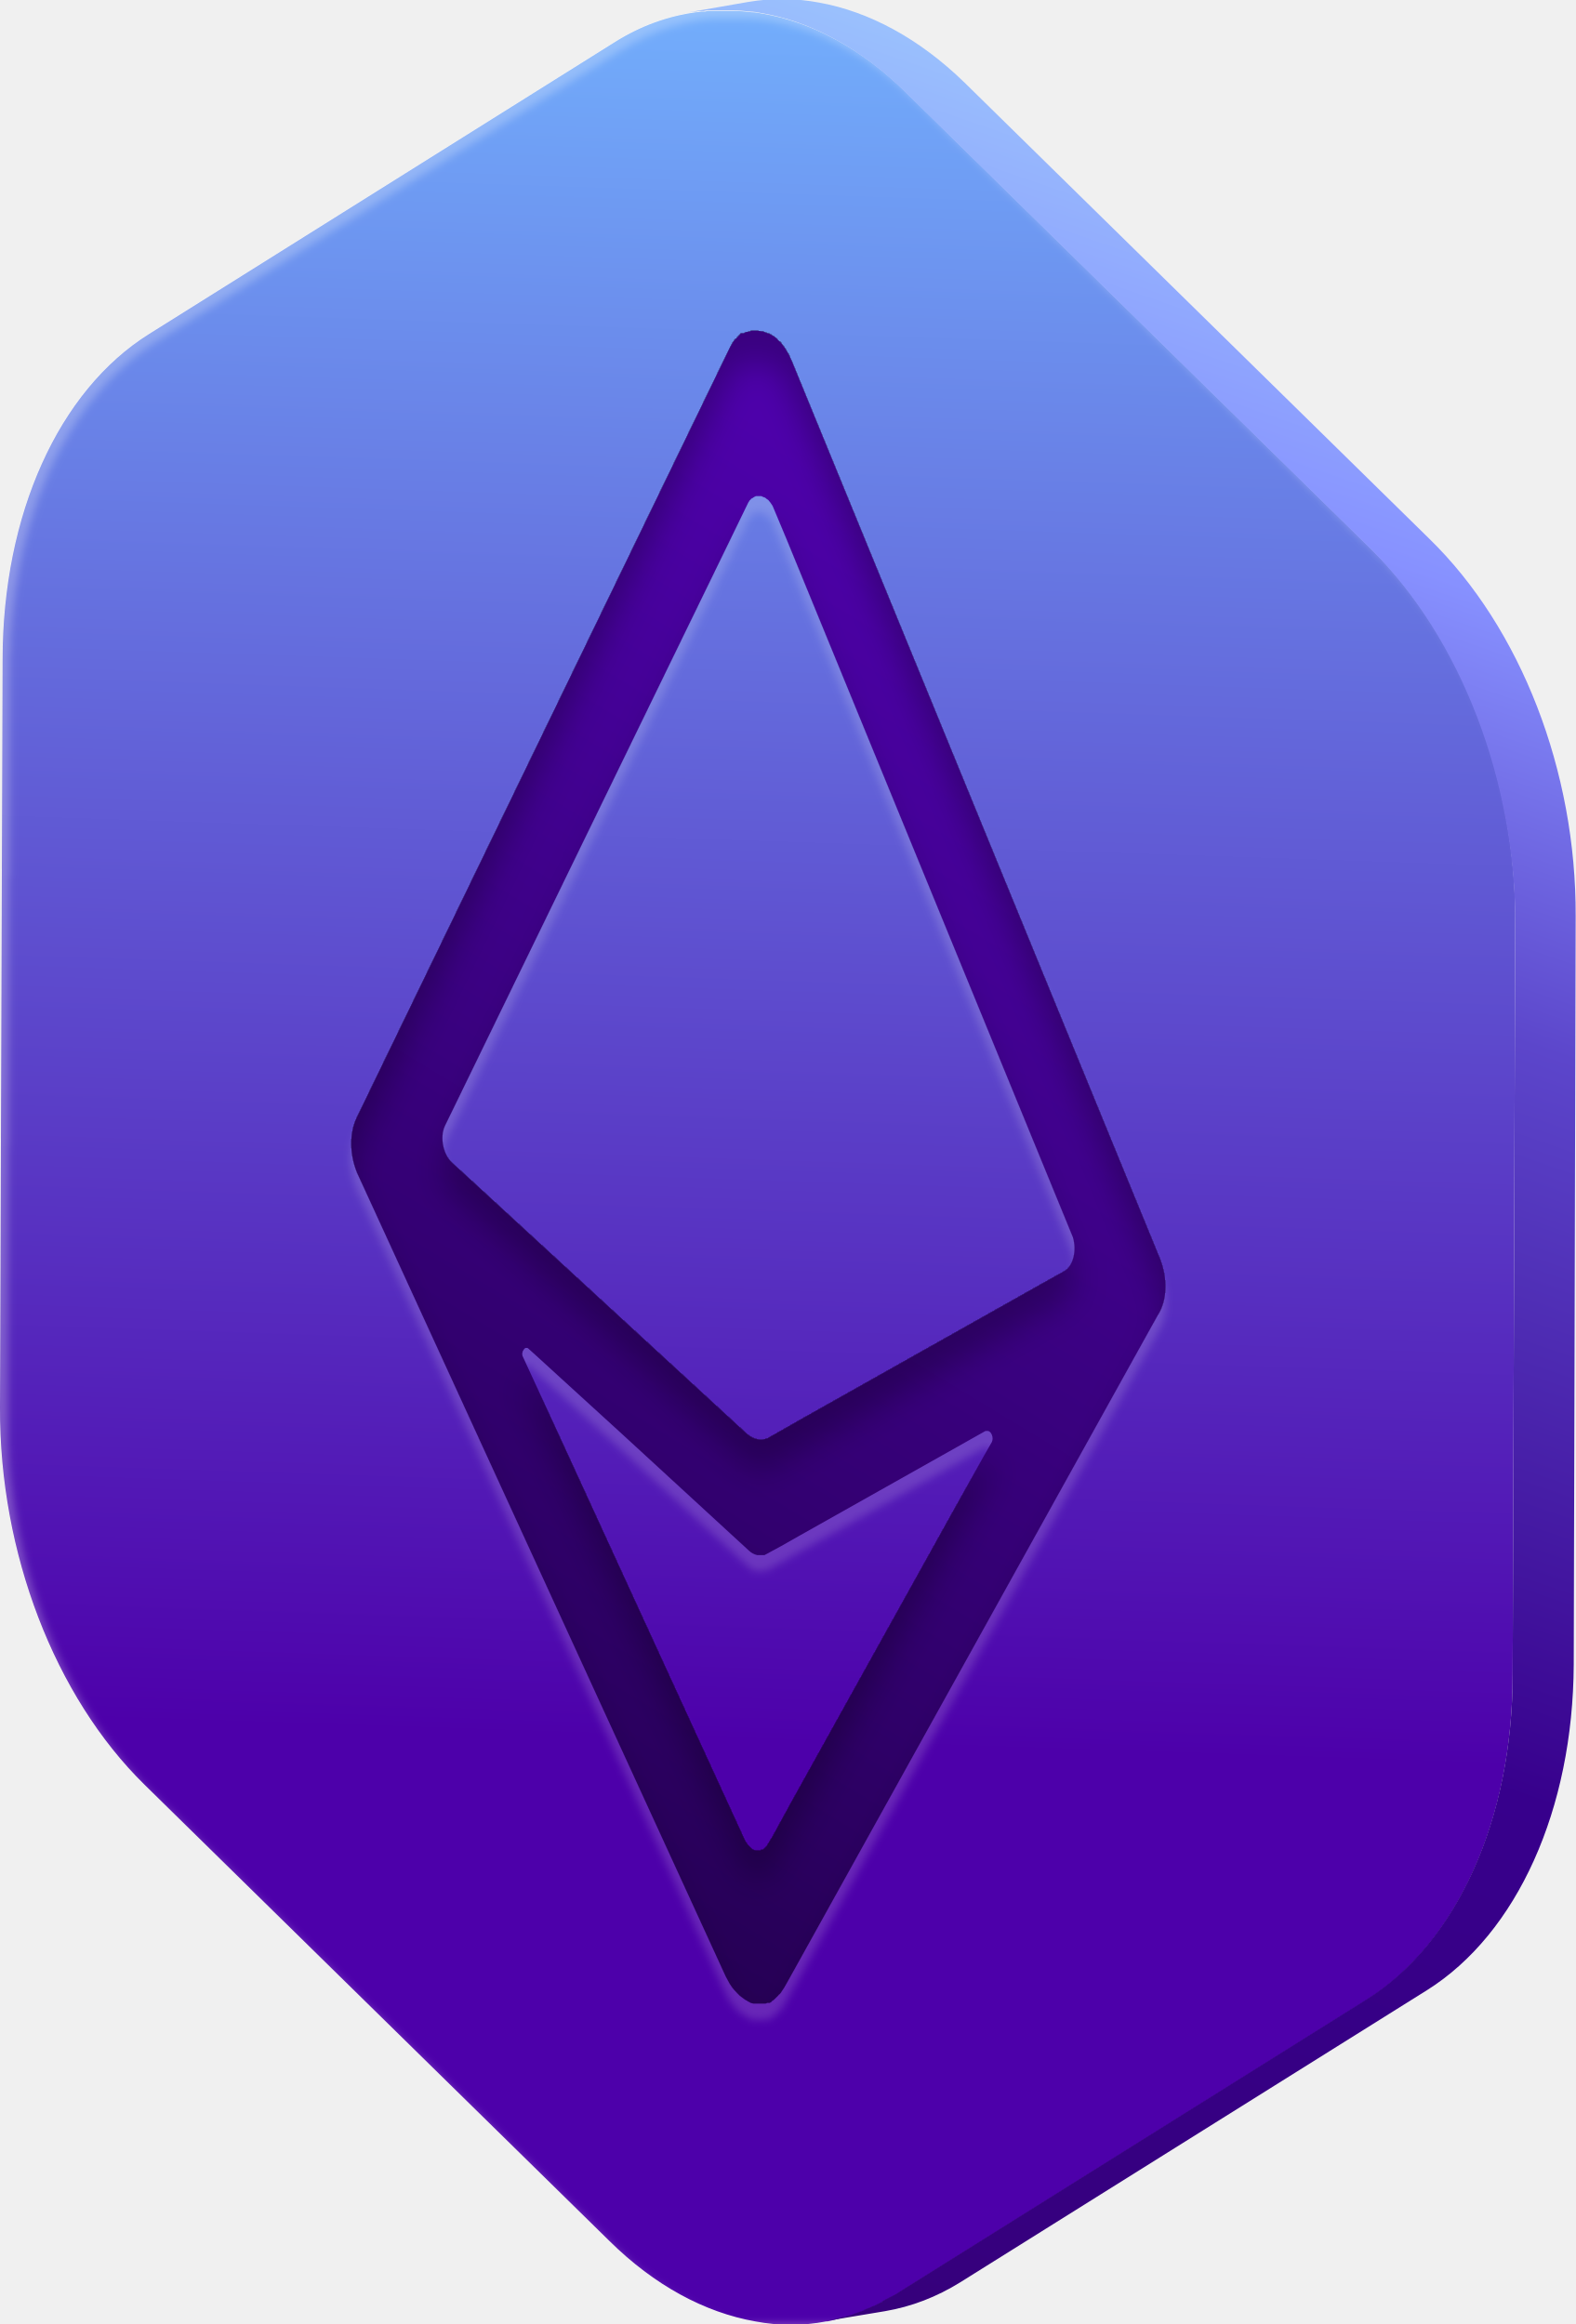
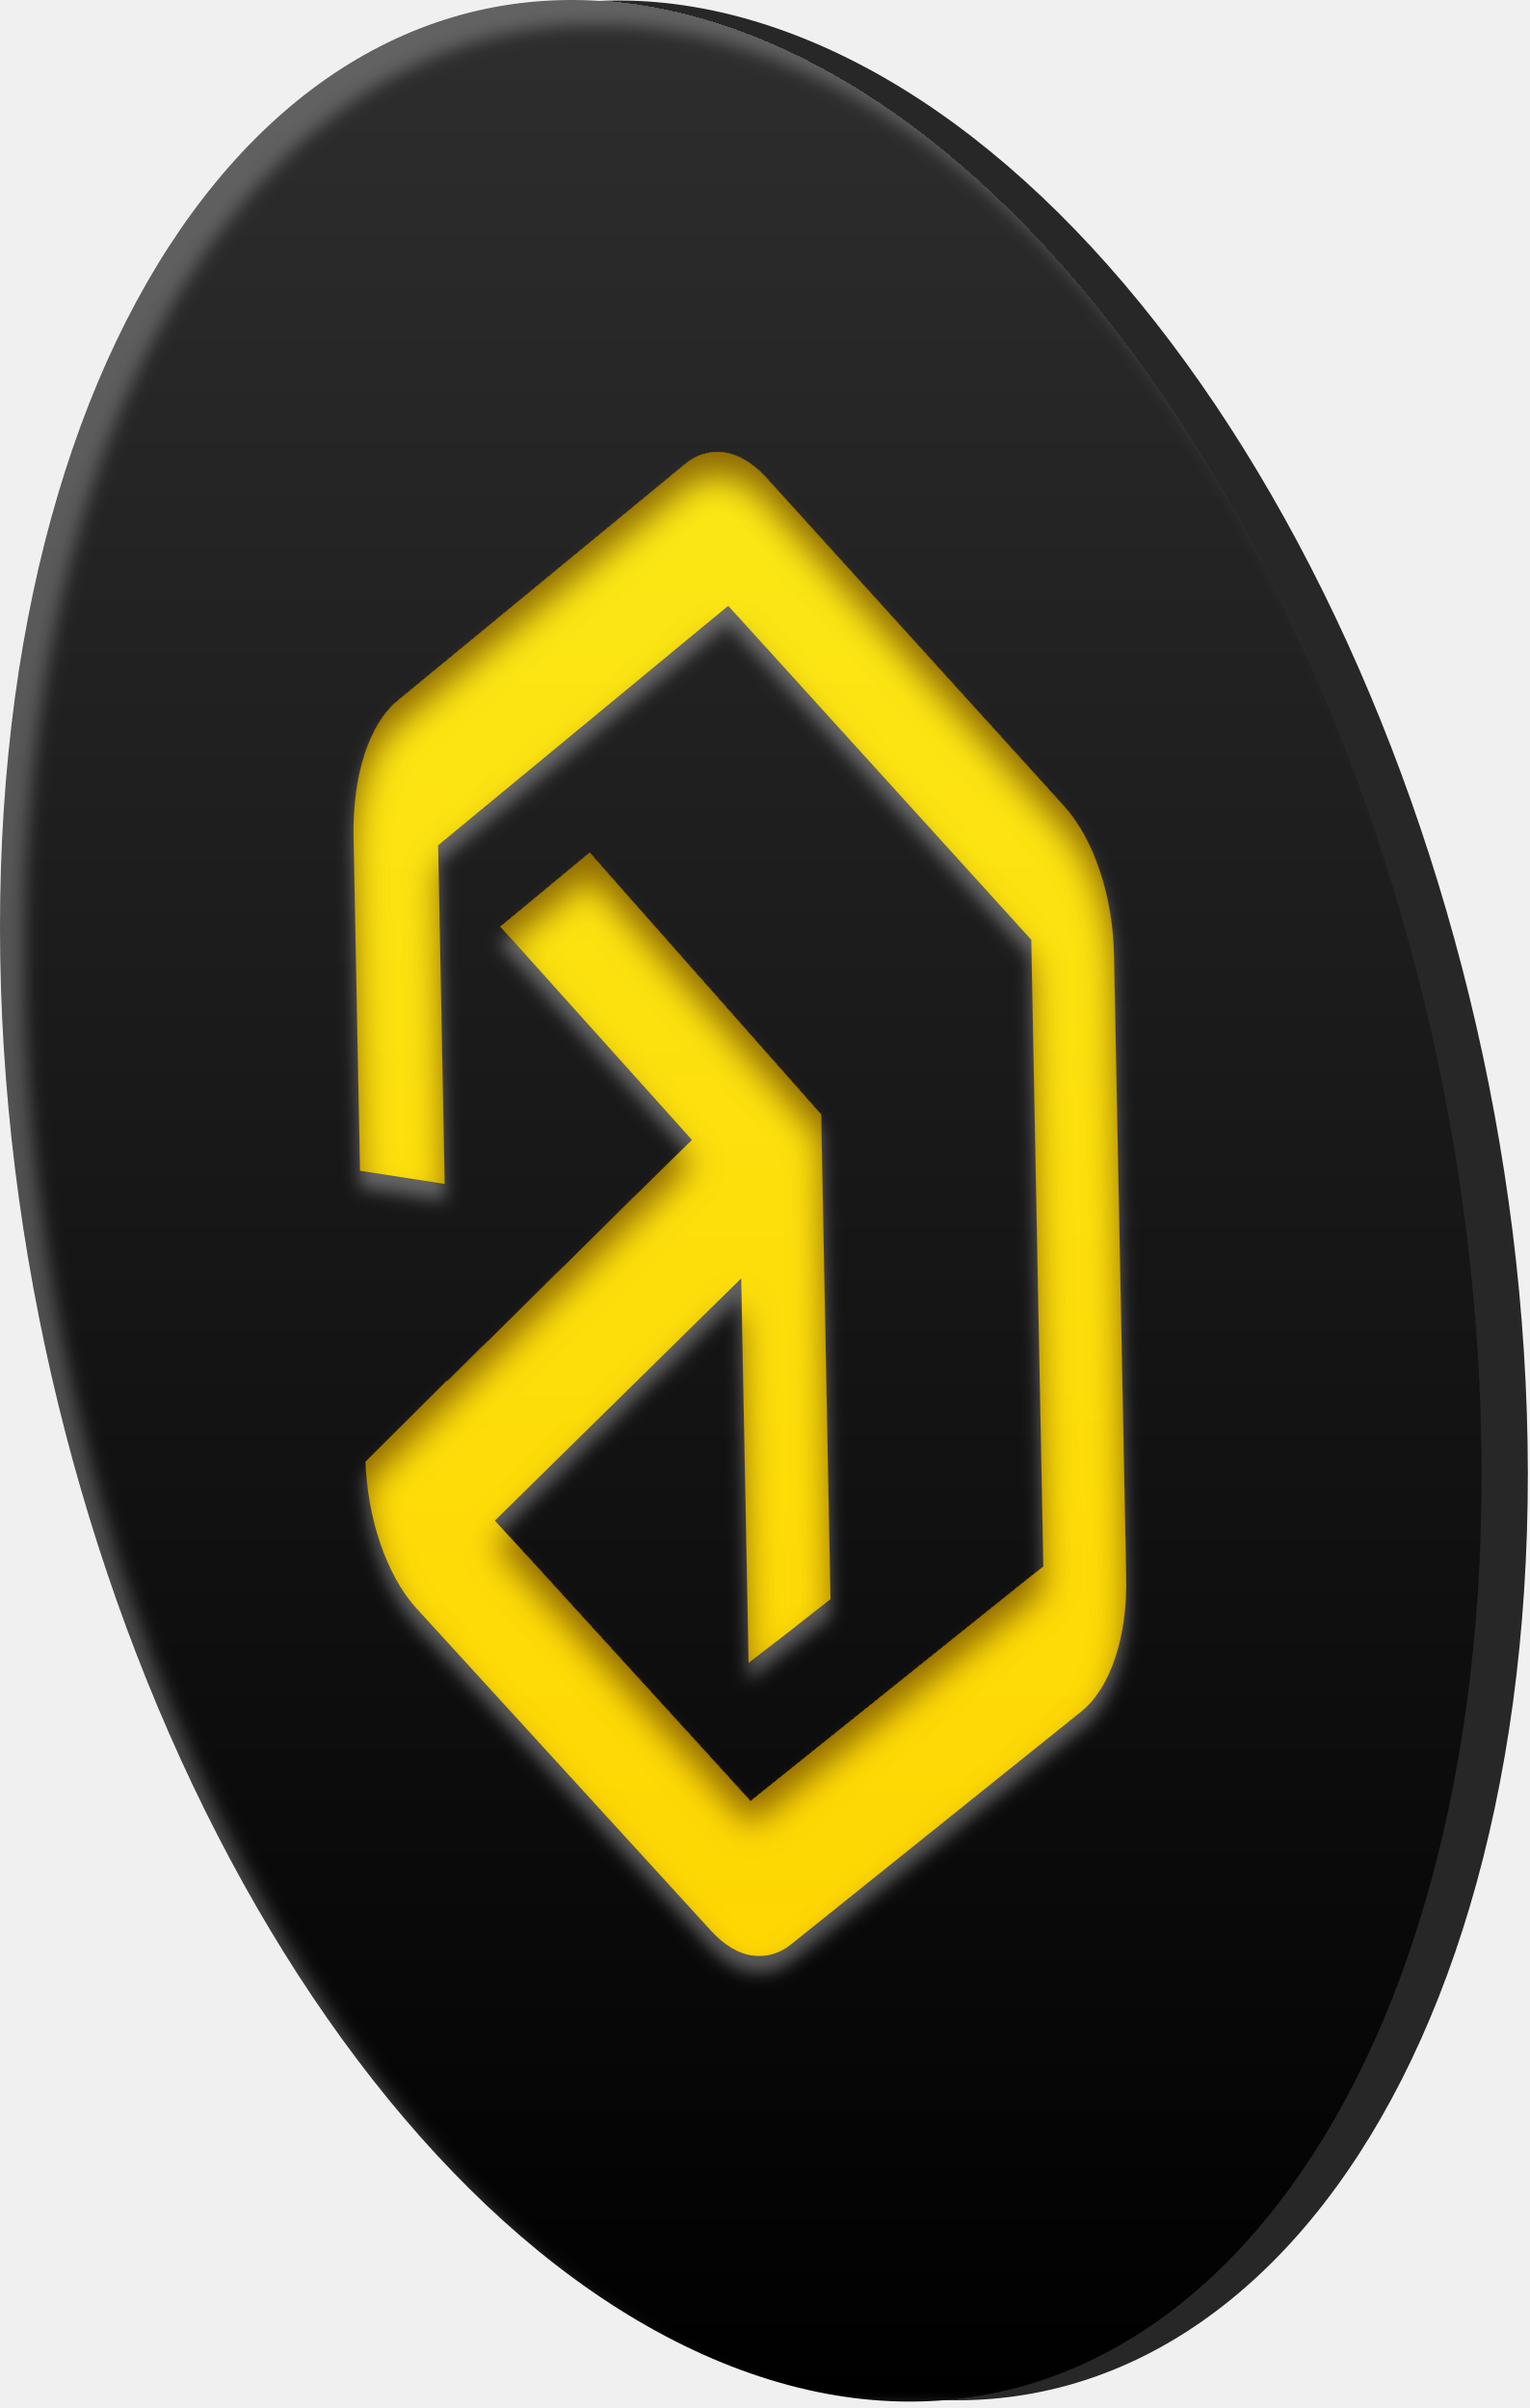
- <svg xmlns="http://www.w3.org/2000/svg" fill="none" viewBox="0 0 202 298">
-   <g clip-path="url(#asdvxc)">
-     <g filter="url(#dfsxcvqw)">
-       <path fill="url(#dfbrhtert)" d="M175.874 70.457l-59.586-58.494c-5.769-5.693-12.197-9.158-18.626-10.23-.412-.083-.906-.165-1.319-.165-.741-.083-1.483-.165-2.225-.165h-3.05c-.246 0-.411 0-.658.082h-.412c-.248 0-.495.083-.742.083-3.627.495-7.088 1.732-10.385 3.795l-59.75 37.456C7.5 50.079.33 66.002.33 84.565L0 180.516c-.082 18.563 7.005 37.044 18.543 48.347l59.587 58.494c5.769 5.693 12.197 9.158 18.708 10.313 3.05.578 6.099.578 9.066 0h.165c.329-.083.741-.165 1.071-.248.33-.082.659-.165.907-.247h.164c.083 0 .165 0 .248-.083.329-.082.741-.165 1.071-.33.412-.165.742-.247 1.154-.412 0 0 .082 0 .082-.083.247-.082.577-.247.824-.33.165-.082.33-.165.412-.165l.989-.495s.083 0 .083-.082c.247-.165.577-.33.906-.495l.495-.248c.33-.165.577-.33.824-.495l59.834-37.456c11.62-7.26 18.79-23.183 18.79-41.746l.33-95.951c.247-18.563-6.841-36.961-18.379-48.347z" />
-     </g>
-     <path fill="url(#fbdertbdf)" d="M202 117.484l-.247 95.951c-.083 18.563-7.253 34.486-18.791 41.746l-59.833 37.457c-3.05 1.897-6.264 3.135-9.643 3.712l-7.417 1.238c.329-.083.741-.165 1.071-.248.33-.082.659-.165.907-.247h.164c.083 0 .165 0 .248-.083.329-.082.741-.165 1.071-.33.412-.165.742-.247 1.154-.412 0 0 .082 0 .082-.083.247-.082.577-.247.824-.33.165-.082.33-.165.412-.165l.989-.495s.083 0 .083-.082c.247-.165.577-.33.906-.495l.495-.248c.33-.165.577-.33.824-.495l59.834-37.456c11.62-7.26 18.79-23.183 18.79-41.747l.33-95.95c.082-18.563-7.005-36.962-18.544-48.347l-59.586-58.494c-5.769-5.693-12.197-9.158-18.626-10.23-.412-.083-.906-.166-1.318-.166-.742-.082-1.484-.165-2.225-.165h-3.05c-.247 0-.412 0-.66.083h-.411c-.248 0-.495.082-.742.082s-.494.083-.742.083l7.582-1.32a25.762 25.762 0 019.066.082c6.429 1.155 12.857 4.62 18.626 10.23l59.586 58.495c11.786 11.468 18.873 29.866 18.791 48.429z" />
-     <g filter="url(#bfdweewfvcx)">
-       <path fill="url(#fbdwervfd)" d="M148.76 161.54L101.536 46.367c-.165-.33-.248-.578-.412-.908-.083-.165-.165-.247-.248-.412-.082-.165-.164-.248-.247-.413-.165-.247-.33-.412-.494-.66-.083-.082-.083-.165-.165-.165-.083-.082-.247-.165-.33-.33l-.082-.082c-.083-.083-.248-.166-.33-.248-.165-.083-.247-.165-.412-.248-.165-.082-.247-.165-.412-.165-.165-.082-.247-.082-.412-.164-.083 0-.083 0-.165-.083h-.165c-.165 0-.412-.082-.577-.082h-.494-.083-.082c-.082 0-.165 0-.247.082h-.083c-.082 0-.165.083-.33.083h-.082c-.082 0-.165.082-.33.164h-.082-.082-.083-.082c-.083 0-.083.083-.165.166l-.247.247c0 .082-.083.082-.083.082-.082.083-.082.166-.164.166l-.165.165c-.083.082-.165.247-.247.33-.083.164-.248.412-.33.577L45.74 143.307c-.99 2.063-.907 4.868.082 7.178l47.224 102.964c.165.33.33.577.494.907.083.083.083.165.165.248.248.412.577.742.907 1.072l.247.248c.082.082.247.165.33.247.082.083.247.165.33.248.164.082.329.165.412.247.082 0 .164.083.164.083.083 0 .083.082.165.082.083 0 .247.083.33.083h1.483c.083 0 .165 0 .248-.083h.329c.083 0 .083-.082.165-.082 0 0 .082 0 .082-.083l.083-.082c.165-.083.247-.165.412-.33l.082-.083.083-.082.165-.165.082-.083s0-.082.082-.082l.083-.083c.082-.082.165-.165.247-.33.082-.082.082-.165.165-.247.082-.083.082-.165.165-.248l.741-1.32 47.142-84.895c1.236-1.898 1.236-4.703.33-7.096zm-12.363 1.486l-33.707 18.975-1.731.99-2.473 1.403c-.082.082-.165.082-.247.082-.082 0-.165.083-.247.083-.247.082-.577.082-.907 0-.494-.083-.906-.33-1.4-.743l-37.747-34.733c-1.154-1.073-1.566-3.301-.907-4.703l38.9-79.945c.083-.083.083-.165.165-.248 0 0 0-.082.083-.082l.082-.083s0-.082.083-.082c0 0 .082-.083.164-.083l.083-.082c.082 0 .082-.083.165-.083.082 0 .082-.082.164-.082h.577c.083 0 .165 0 .248.082.082 0 .164.083.247.083.082 0 .082.082.165.082.082.083.165.165.33.248.164.165.329.412.494.66.082.082.082.165.165.33l1.73 4.125 36.675 89.433c.495 1.65.083 3.713-1.154 4.373zm-34.944 68.064l-2.39 4.373-.66 1.073c0 .082-.082.165-.164.247l-.082.083-.165.165c-.083.082-.165.165-.33.165-.082 0-.082 0-.165.082h-.577a.89.89 0 01-.576-.247l-.083-.083-.247-.248c-.082-.082-.247-.247-.33-.412-.082-.083-.082-.165-.165-.248l-28.433-61.959c-.165-.248-.165-.578-.082-.743 0-.082 0-.082.082-.165 0-.082.082-.082.082-.165l.083-.082c.082-.083.165-.083.165-.083h.165c.082 0 .164.083.247.165l.824.743 11.209 10.23 16.153 14.851c.33.33.742.495 1.071.577H97.992c.082 0 .082-.082.165-.082l1.978-1.073 2.472-1.402 23.736-13.366h.329c.412.083.742.825.495 1.403l-.989 1.732-24.725 44.469z" />
-     </g>
+ <svg xmlns="http://www.w3.org/2000/svg" fill="none" viewBox="0 0 186 293">
+   <path fill="#272727" d="M95.79 3.912c49.689 18.314 90.001 96.803 90.061 175.291.061 78.489-40.25 127.286-89.939 109.033-49.688-18.314-90.06-96.803-90.06-175.353C5.79 34.395 46.102-14.402 95.79 3.912z" />
+   <g filter="url(#dsazxcvxcdfs)">
+     <path fill="url(#vdfbfdwe)" d="M90.056 3.852c49.754 18.328 90.118 96.877 90.179 175.425.061 78.549-40.303 127.383-90.057 109.115C40.425 270.065 0 191.516 0 112.907-.06 34.358 40.303-14.476 90.056 3.852z" />
+   </g>
+   <g filter="url(#fbdvbrfvxz)">
+     <path fill="url(#brgerdshrtjgh)" d="M88.128 55.056c-1.696-.227-3.393.228-4.863 1.48l-34.832 28.68c-3.506 2.844-5.542 9.104-5.428 16.501l.791 40.743 10.291 1.593-.791-41.198L88.58 73.721l.112.114 36.755 40.515 1.471 76.25-35.624 28.566-31.1-34.142 29.969-29.476.904 46.774 4.298-3.3 5.655-4.439-1.131-58.952-28.16-31.865-10.857 8.99 23.297 25.948-29.743 29.362v-.113l-9.952 9.901c.226 7.056 2.6 13.77 5.993 17.64l36.077 39.491c1.583 1.707 3.28 2.731 4.976 2.959 1.696.227 3.393-.228 4.863-1.48l35.171-28.224c3.506-2.845 5.655-9.104 5.429-16.616l-1.47-75.226c-.114-7.397-2.488-14.339-6.107-18.323l-36.303-40.06c-1.583-1.707-3.393-2.731-4.976-2.959z" />
  </g>
  <defs>
-     <linearGradient id="dfbrhtert" x1="13.903" x2="6.189" y1="-10.659" y2="220.459" gradientUnits="userSpaceOnUse">
-       <stop stop-color="#9ECAFC" />
-       <stop offset="0" stop-color="#74B5FF" />
-       <stop offset="1" stop-color="#4D00AA" />
+     <linearGradient id="vdfbfdwe" x1="90.117" x2="90.117" y1="0" y2="292.222" gradientUnits="userSpaceOnUse">
+       <stop stop-color="#2E2E2E" />
+       <stop offset="1" />
    </linearGradient>
-     <linearGradient id="fbdertbdf" x1="96.484" x2="-8.68" y1="-12.216" y2="291.03" gradientUnits="userSpaceOnUse">
-       <stop stop-color="#9ECAFC" />
-       <stop offset=".164" stop-color="#8791FF" />
-       <stop offset=".329" stop-color="#5C46CB" />
-       <stop offset=".614" stop-color="#37008C" />
-       <stop offset="1" stop-color="#350075" />
+     <linearGradient id="brgerdshrtjgh" x1="90" x2="90" y1="55" y2="256.991" gradientUnits="userSpaceOnUse">
+       <stop stop-color="#FBE716" />
+       <stop offset="1" stop-color="#FFD500" />
    </linearGradient>
-     <linearGradient id="fbdwervfd" x1="79.731" x2="176.138" y1="260.786" y2="101.483" gradientUnits="userSpaceOnUse">
-       <stop stop-color="#23004F" />
-       <stop offset="1" stop-color="#4D01AA" />
-     </linearGradient>
-     <filter id="dfsxcvqw" width="195.26" height="297.701" x="-.001" y="1.403" color-interpolation-filters="sRGB" filterUnits="userSpaceOnUse">
+     <filter id="dsazxcvxcdfs" width="182.235" height="294.222" x="0" y="0" color-interpolation-filters="sRGB" filterUnits="userSpaceOnUse">
      <feFlood flood-opacity="0" result="BackgroundImageFix" />
      <feBlend in="SourceGraphic" in2="BackgroundImageFix" result="shape" />
      <feColorMatrix in="SourceAlpha" result="hardAlpha" values="0 0 0 0 0 0 0 0 0 0 0 0 0 0 0 0 0 0 127 0" />
-       <feOffset dx="1" dy="1" />
-       <feGaussianBlur stdDeviation=".5" />
+       <feOffset dx="3" dy="3" />
+       <feGaussianBlur stdDeviation="1" />
      <feComposite in2="hardAlpha" k2="-1" k3="1" operator="arithmetic" />
      <feColorMatrix values="0 0 0 0 1 0 0 0 0 1 0 0 0 0 1 0 0 0 0.25 0" />
      <feBlend in2="shape" result="effect1_innerShadow" />
    </filter>
-     <filter id="bfdweewfvcx" width="106.364" height="218.507" x="44.039" y="42.407" color-interpolation-filters="sRGB" filterUnits="userSpaceOnUse">
+     <filter id="fbdvbrfvxz" width="98" height="187" x="41" y="55" color-interpolation-filters="sRGB" filterUnits="userSpaceOnUse">
      <feFlood flood-opacity="0" result="BackgroundImageFix" />
      <feColorMatrix in="SourceAlpha" values="0 0 0 0 0 0 0 0 0 0 0 0 0 0 0 0 0 0 127 0" />
      <feOffset dy="2" />
-       <feGaussianBlur stdDeviation=".5" />
-       <feColorMatrix values="0 0 0 0 1 0 0 0 0 1 0 0 0 0 1 0 0 0 0.15 0" />
+       <feGaussianBlur stdDeviation="1" />
+       <feColorMatrix values="0 0 0 0 1 0 0 0 0 1 0 0 0 0 1 0 0 0 0.33 0" />
      <feBlend in2="BackgroundImageFix" result="effect1_dropShadow" />
      <feBlend in="SourceGraphic" in2="effect1_dropShadow" result="shape" />
      <feColorMatrix in="SourceAlpha" result="hardAlpha" values="0 0 0 0 0 0 0 0 0 0 0 0 0 0 0 0 0 0 127 0" />
-       <feOffset dy="4" />
+       <feOffset dy="3" />
      <feGaussianBlur stdDeviation="2" />
      <feComposite in2="hardAlpha" k2="-1" k3="1" operator="arithmetic" />
-       <feColorMatrix values="0 0 0 0 0 0 0 0 0 0 0 0 0 0 0 0 0 0 0.25 0" />
+       <feColorMatrix values="0 0 0 0 0.433 0 0 0 0 0.286 0 0 0 0 0 0 0 0 0.78 0" />
      <feBlend in2="shape" result="effect2_innerShadow" />
    </filter>
-     <clipPath id="asdvxc">
-       <path fill="#fff" d="M0 0h202v298H0z" />
-     </clipPath>
  </defs>
</svg>
